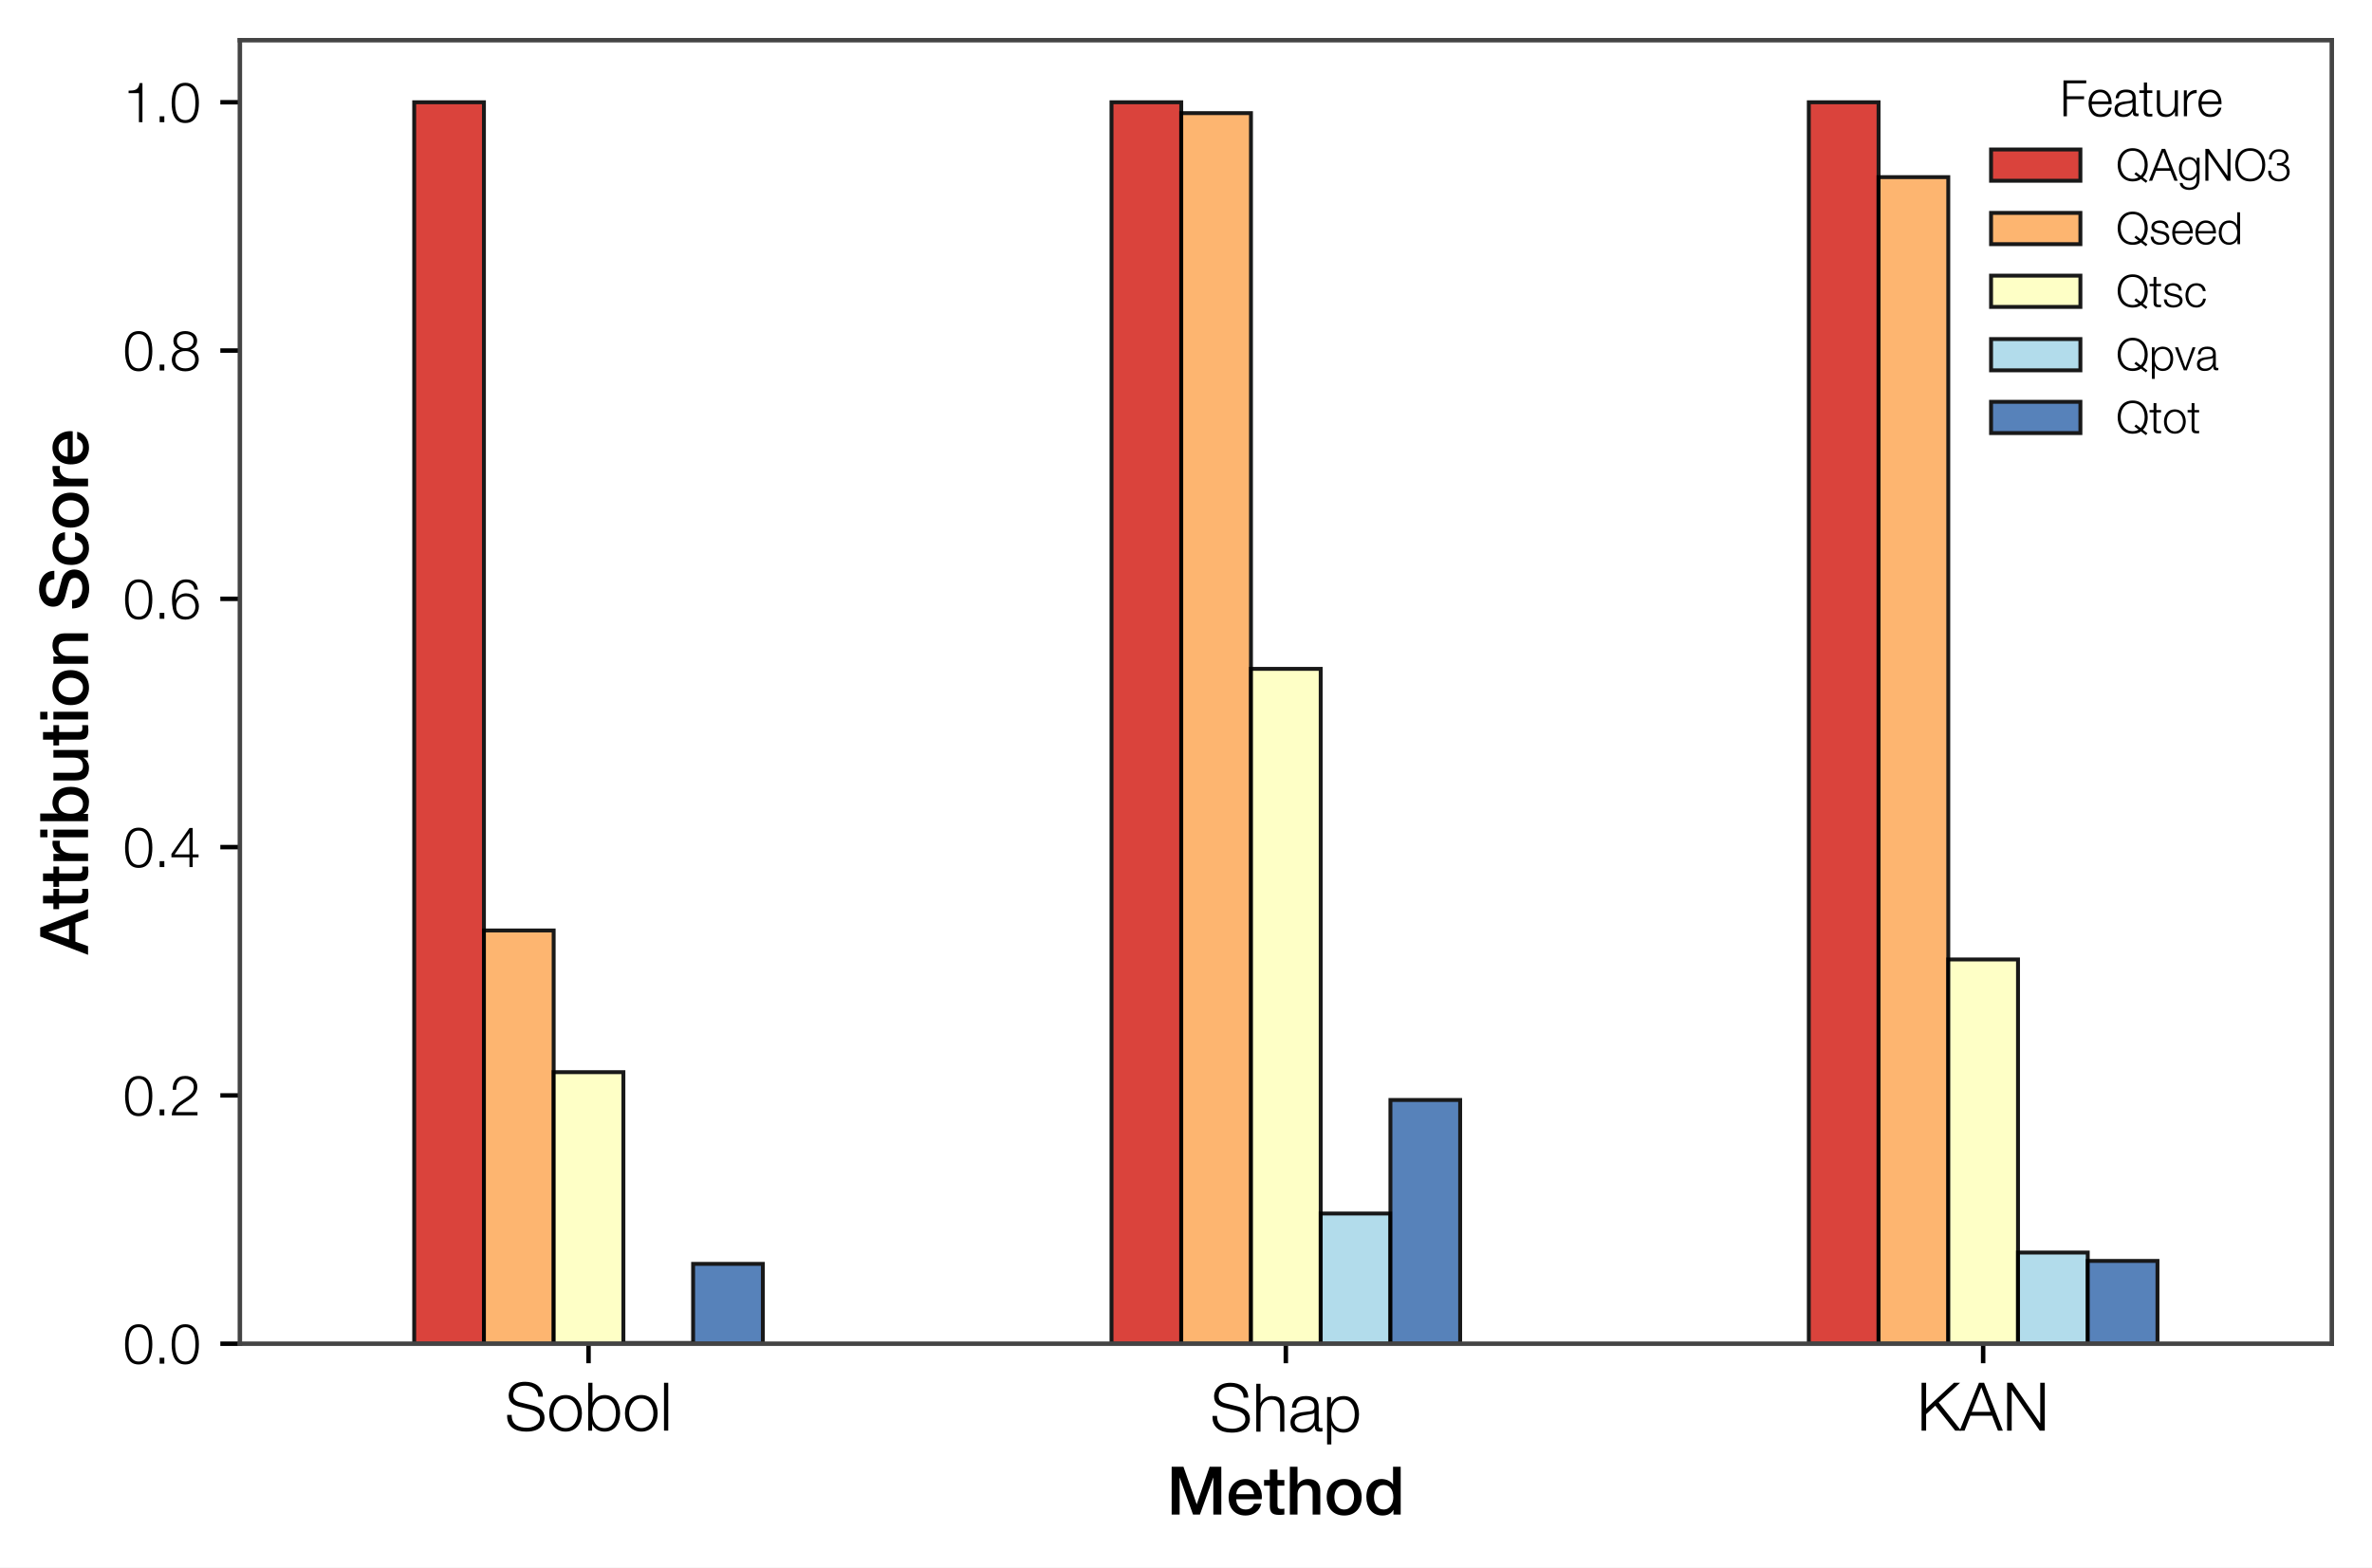
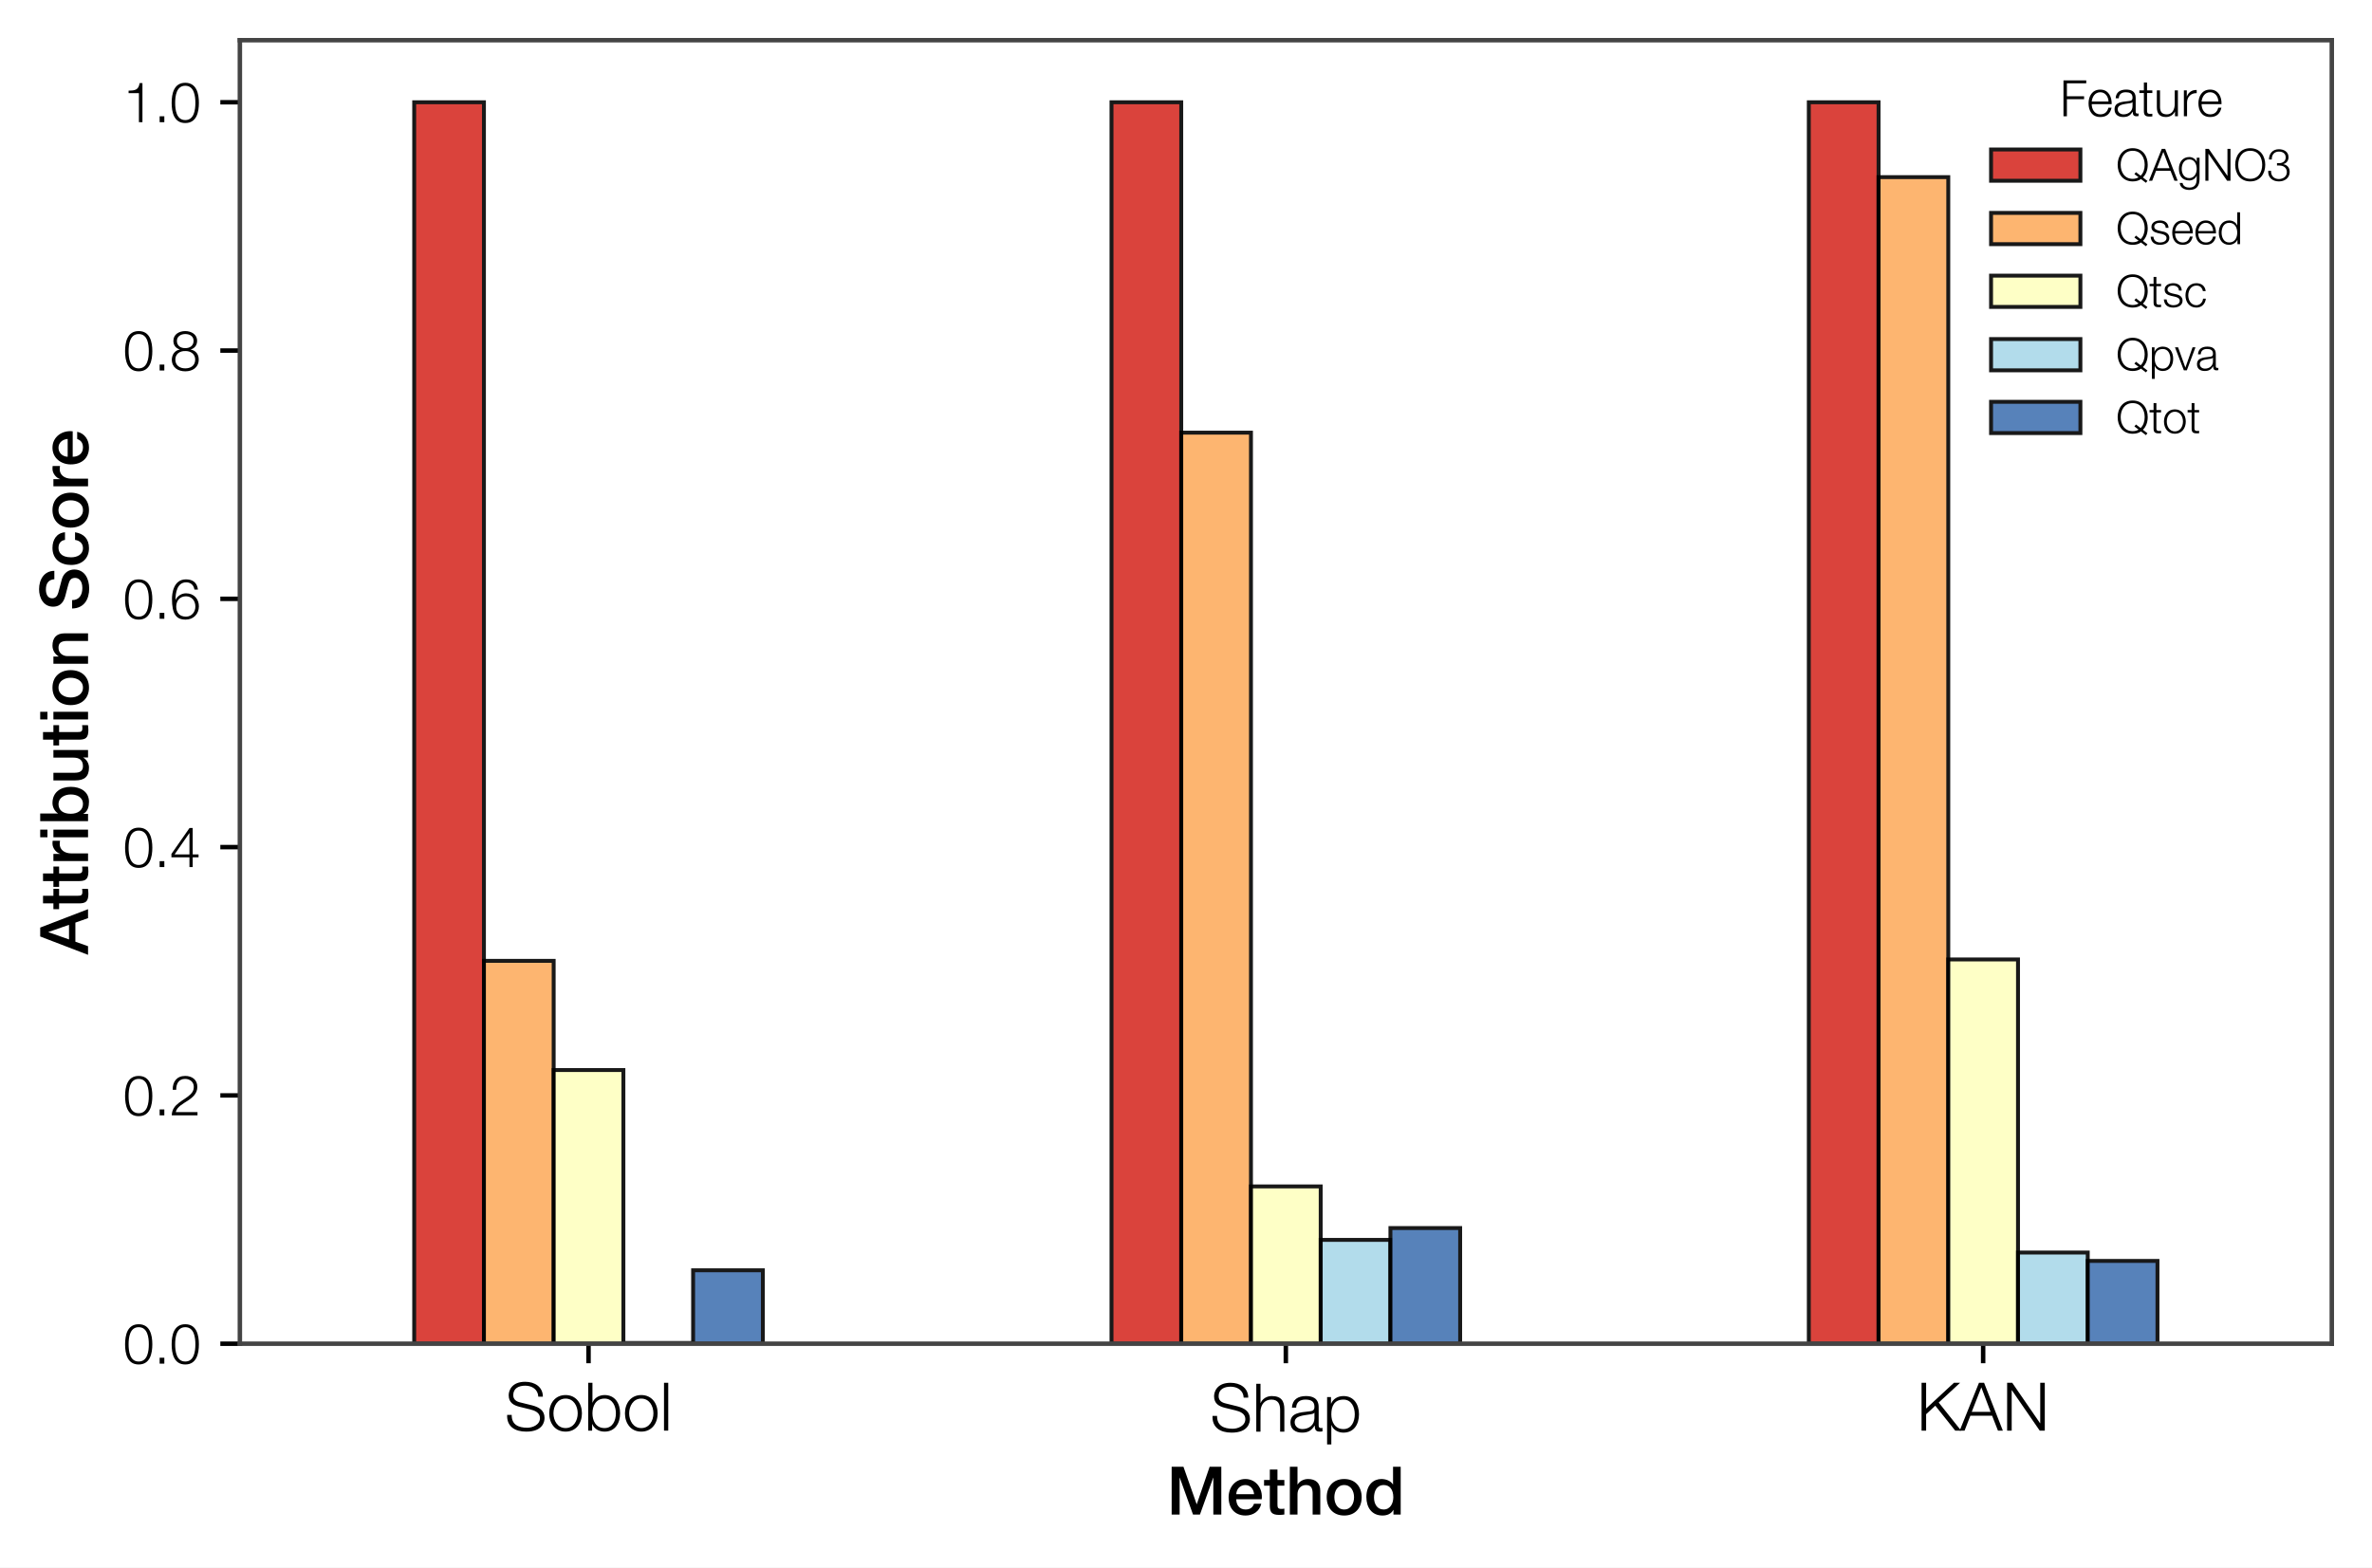
<svg xmlns="http://www.w3.org/2000/svg" xmlns:xlink="http://www.w3.org/1999/xlink" width="424.8pt" height="280.8pt" viewBox="0 0 424.8 280.8" version="1.1">
  <defs>
    <style type="text/css">*{stroke-linejoin: round; stroke-linecap: butt}</style>
  </defs>
  <g id="figure_1">
    <g id="patch_1">
      <path d="M 0 280.8  L 424.8 280.8  L 424.8 0  L 0 0  z " style="fill: #ffffff" />
    </g>
    <g id="axes_1">
      <g id="patch_2">
        <path d="M 42.958 240.7  L 417.6 240.7  L 417.6 7.2  L 42.958 7.2  z " style="fill: #ffffff" />
      </g>
      <g id="patch_3">
-         <path d="M 74.179 240.7  L 86.667 240.7  L 86.667 18.319  L 74.179 18.319  z " clip-path="url(#p5809cf4c9d)" style="fill: #d62f27; opacity: 0.9; stroke: #000000; stroke-width: 0.7; stroke-linejoin: miter" />
+         <path d="M 74.179 240.7  L 86.667 240.7  L 86.667 18.319  L 74.179 18.319  z " clip-path="url(#ped2f9255dd)" style="fill: #d62f27; opacity: 0.9; stroke: #000000; stroke-width: 0.7; stroke-linejoin: miter" />
      </g>
      <g id="patch_4">
-         <path d="M 199.059 240.7  L 211.547 240.7  L 211.547 18.319  L 199.059 18.319  z " clip-path="url(#p5809cf4c9d)" style="fill: #d62f27; opacity: 0.9; stroke: #000000; stroke-width: 0.7; stroke-linejoin: miter" />
+         <path d="M 199.059 240.7  L 211.547 240.7  L 211.547 18.319  L 199.059 18.319  z " clip-path="url(#ped2f9255dd)" style="fill: #d62f27; opacity: 0.9; stroke: #000000; stroke-width: 0.7; stroke-linejoin: miter" />
      </g>
      <g id="patch_5">
-         <path d="M 323.94 240.7  L 336.428 240.7  L 336.428 18.319  L 323.94 18.319  z " clip-path="url(#p5809cf4c9d)" style="fill: #d62f27; opacity: 0.9; stroke: #000000; stroke-width: 0.7; stroke-linejoin: miter" />
+         <path d="M 323.94 240.7  L 336.428 240.7  L 336.428 18.319  L 323.94 18.319  z " clip-path="url(#ped2f9255dd)" style="fill: #d62f27; opacity: 0.9; stroke: #000000; stroke-width: 0.7; stroke-linejoin: miter" />
      </g>
      <g id="patch_6">
-         <path d="M 86.667 240.7  L 99.155 240.7  L 99.155 166.675  L 86.667 166.675  z " clip-path="url(#p5809cf4c9d)" style="fill: #fdad60; opacity: 0.9; stroke: #000000; stroke-width: 0.7; stroke-linejoin: miter" />
+         <path d="M 86.667 240.7  L 99.155 240.7  L 99.155 172.118  L 86.667 172.118  z " clip-path="url(#ped2f9255dd)" style="fill: #fdad60; opacity: 0.9; stroke: #000000; stroke-width: 0.7; stroke-linejoin: miter" />
      </g>
      <g id="patch_7">
-         <path d="M 211.547 240.7  L 224.035 240.7  L 224.035 20.264  L 211.547 20.264  z " clip-path="url(#p5809cf4c9d)" style="fill: #fdad60; opacity: 0.9; stroke: #000000; stroke-width: 0.7; stroke-linejoin: miter" />
+         <path d="M 211.547 240.7  L 224.035 240.7  L 224.035 77.501  L 211.547 77.501  z " clip-path="url(#ped2f9255dd)" style="fill: #fdad60; opacity: 0.9; stroke: #000000; stroke-width: 0.7; stroke-linejoin: miter" />
      </g>
      <g id="patch_8">
-         <path d="M 336.428 240.7  L 348.916 240.7  L 348.916 31.73  L 336.428 31.73  z " clip-path="url(#p5809cf4c9d)" style="fill: #fdad60; opacity: 0.9; stroke: #000000; stroke-width: 0.7; stroke-linejoin: miter" />
+         <path d="M 336.428 240.7  L 348.916 240.7  L 348.916 31.73  L 336.428 31.73  z " clip-path="url(#ped2f9255dd)" style="fill: #fdad60; opacity: 0.9; stroke: #000000; stroke-width: 0.7; stroke-linejoin: miter" />
      </g>
      <g id="patch_9">
-         <path d="M 99.155 240.7  L 111.643 240.7  L 111.643 192.06  L 99.155 192.06  z " clip-path="url(#p5809cf4c9d)" style="fill: #feffc0; opacity: 0.9; stroke: #000000; stroke-width: 0.7; stroke-linejoin: miter" />
+         <path d="M 99.155 240.7  L 111.643 240.7  L 111.643 191.678  L 99.155 191.678  z " clip-path="url(#ped2f9255dd)" style="fill: #feffc0; opacity: 0.9; stroke: #000000; stroke-width: 0.7; stroke-linejoin: miter" />
      </g>
      <g id="patch_10">
-         <path d="M 224.035 240.7  L 236.523 240.7  L 236.523 119.813  L 224.035 119.813  z " clip-path="url(#p5809cf4c9d)" style="fill: #feffc0; opacity: 0.9; stroke: #000000; stroke-width: 0.7; stroke-linejoin: miter" />
+         <path d="M 224.035 240.7  L 236.523 240.7  L 236.523 212.524  L 224.035 212.524  z " clip-path="url(#ped2f9255dd)" style="fill: #feffc0; opacity: 0.9; stroke: #000000; stroke-width: 0.7; stroke-linejoin: miter" />
      </g>
      <g id="patch_11">
-         <path d="M 348.916 240.7  L 361.404 240.7  L 361.404 171.868  L 348.916 171.868  z " clip-path="url(#p5809cf4c9d)" style="fill: #feffc0; opacity: 0.9; stroke: #000000; stroke-width: 0.7; stroke-linejoin: miter" />
+         <path d="M 348.916 240.7  L 361.404 240.7  L 361.404 171.868  L 348.916 171.868  z " clip-path="url(#ped2f9255dd)" style="fill: #feffc0; opacity: 0.9; stroke: #000000; stroke-width: 0.7; stroke-linejoin: miter" />
      </g>
      <g id="patch_12">
-         <path d="M 111.643 240.7  L 124.131 240.7  L 124.131 240.573  L 111.643 240.573  z " clip-path="url(#p5809cf4c9d)" style="fill: #aad8e9; opacity: 0.9; stroke: #000000; stroke-width: 0.7; stroke-linejoin: miter" />
+         <path d="M 111.643 240.7  L 124.131 240.7  L 124.131 240.57  L 111.643 240.57  z " clip-path="url(#ped2f9255dd)" style="fill: #aad8e9; opacity: 0.9; stroke: #000000; stroke-width: 0.7; stroke-linejoin: miter" />
      </g>
      <g id="patch_13">
-         <path d="M 236.523 240.7  L 249.011 240.7  L 249.011 217.38  L 236.523 217.38  z " clip-path="url(#p5809cf4c9d)" style="fill: #aad8e9; opacity: 0.9; stroke: #000000; stroke-width: 0.7; stroke-linejoin: miter" />
+         <path d="M 236.523 240.7  L 249.011 240.7  L 249.011 222.103  L 236.523 222.103  z " clip-path="url(#ped2f9255dd)" style="fill: #aad8e9; opacity: 0.9; stroke: #000000; stroke-width: 0.7; stroke-linejoin: miter" />
      </g>
      <g id="patch_14">
-         <path d="M 361.404 240.7  L 373.892 240.7  L 373.892 224.368  L 361.404 224.368  z " clip-path="url(#p5809cf4c9d)" style="fill: #aad8e9; opacity: 0.9; stroke: #000000; stroke-width: 0.7; stroke-linejoin: miter" />
+         <path d="M 361.404 240.7  L 373.892 240.7  L 373.892 224.368  L 361.404 224.368  z " clip-path="url(#ped2f9255dd)" style="fill: #aad8e9; opacity: 0.9; stroke: #000000; stroke-width: 0.7; stroke-linejoin: miter" />
      </g>
      <g id="patch_15">
-         <path d="M 124.131 240.7  L 136.619 240.7  L 136.619 226.399  L 124.131 226.399  z " clip-path="url(#p5809cf4c9d)" style="fill: #4574b3; opacity: 0.9; stroke: #000000; stroke-width: 0.7; stroke-linejoin: miter" />
+         <path d="M 124.131 240.7  L 136.619 240.7  L 136.619 227.548  L 124.131 227.548  z " clip-path="url(#ped2f9255dd)" style="fill: #4574b3; opacity: 0.9; stroke: #000000; stroke-width: 0.7; stroke-linejoin: miter" />
      </g>
      <g id="patch_16">
-         <path d="M 249.011 240.7  L 261.499 240.7  L 261.499 197.041  L 249.011 197.041  z " clip-path="url(#p5809cf4c9d)" style="fill: #4574b3; opacity: 0.9; stroke: #000000; stroke-width: 0.7; stroke-linejoin: miter" />
+         <path d="M 249.011 240.7  L 261.499 240.7  L 261.499 219.982  L 249.011 219.982  z " clip-path="url(#ped2f9255dd)" style="fill: #4574b3; opacity: 0.9; stroke: #000000; stroke-width: 0.7; stroke-linejoin: miter" />
      </g>
      <g id="patch_17">
-         <path d="M 373.892 240.7  L 386.38 240.7  L 386.38 225.87  L 373.892 225.87  z " clip-path="url(#p5809cf4c9d)" style="fill: #4574b3; opacity: 0.9; stroke: #000000; stroke-width: 0.7; stroke-linejoin: miter" />
+         <path d="M 373.892 240.7  L 386.38 240.7  L 386.38 225.87  L 373.892 225.87  z " clip-path="url(#ped2f9255dd)" style="fill: #4574b3; opacity: 0.9; stroke: #000000; stroke-width: 0.7; stroke-linejoin: miter" />
      </g>
      <g id="matplotlib.axis_1">
        <g id="xtick_1">
          <g id="line2d_1">
            <defs>
-               <path id="m09ac434aa2" d="M 0 0  L 0 3.5  " style="stroke: #000000; stroke-width: 0.8" />
-             </defs>
-             <g>
-               <use xlink:href="#m09ac434aa2" x="105.399" y="240.7" style="stroke: #000000; stroke-width: 0.8" />
+               <path id="mf160577004" d="M 0 0  L 0 3.5  " style="stroke: #000000; stroke-width: 0.8" />
+             </defs>
+             <g>
+               <use xlink:href="#mf160577004" x="105.399" y="240.7" style="stroke: #000000; stroke-width: 0.8" />
            </g>
          </g>
          <g id="text_1">
            <g transform="translate(90.39307 256.2688) scale(0.12 -0.12)">
              <defs>
                <path id="HelveticaNeueLTPro-Lt-53" d="M 230 1504  C 179 390 973 -96 2054 -96  C 3674 -96 3802 896 3802 1210  C 3802 1952 3264 2240 2618 2413  L 1504 2688  C 1126 2771 813 2957 813 3386  C 813 4064 1363 4294 1958 4294  C 2611 4294 3174 3936 3206 3245  L 3642 3245  C 3642 4186 2861 4666 1952 4666  C 666 4666 378 3827 378 3379  C 378 2662 870 2413 1408 2278  L 2426 2029  C 2854 1926 3366 1722 3366 1203  C 3366 538 2637 275 2157 275  C 1318 275 646 563 666 1504  L 230 1504  z " transform="scale(0.015625)" />
                <path id="HelveticaNeueLTPro-Lt-6f" d="M 1779 3059  C 2547 3059 2938 2349 2938 1651  C 2938 954 2547 243 1779 243  C 1011 243 621 954 621 1651  C 621 2349 1011 3059 1779 3059  z M 1779 3398  C 774 3398 218 2598 218 1651  C 218 704 774 -96 1779 -96  C 2784 -96 3341 704 3341 1651  C 3341 2598 2784 3398 1779 3398  z " transform="scale(0.015625)" />
                <path id="HelveticaNeueLTPro-Lt-62" d="M 384 0  L 755 0  L 755 627  L 768 627  C 954 173 1408 -96 1946 -96  C 2950 -96 3430 710 3430 1651  C 3430 2592 2950 3398 1946 3398  C 1459 3398 966 3149 800 2675  L 787 2675  L 787 4570  L 384 4570  L 384 0  z M 3027 1651  C 3027 966 2714 243 1946 243  C 1094 243 787 966 787 1651  C 787 2336 1094 3059 1946 3059  C 2714 3059 3027 2336 3027 1651  z " transform="scale(0.015625)" />
                <path id="HelveticaNeueLTPro-Lt-6c" d="M 390 0  L 794 0  L 794 4570  L 390 4570  L 390 0  z " transform="scale(0.015625)" />
              </defs>
              <use xlink:href="#HelveticaNeueLTPro-Lt-53" />
              <use xlink:href="#HelveticaNeueLTPro-Lt-6f" x="63" />
              <use xlink:href="#HelveticaNeueLTPro-Lt-62" x="118.6" />
              <use xlink:href="#HelveticaNeueLTPro-Lt-6f" x="176" />
              <use xlink:href="#HelveticaNeueLTPro-Lt-6c" x="231.6" />
            </g>
          </g>
        </g>
        <g id="xtick_2">
          <g id="line2d_2">
            <g>
-               <use xlink:href="#m09ac434aa2" x="230.279" y="240.7" style="stroke: #000000; stroke-width: 0.8" />
+               <use xlink:href="#mf160577004" x="230.279" y="240.7" style="stroke: #000000; stroke-width: 0.8" />
            </g>
          </g>
          <g id="text_2">
            <g transform="translate(216.7183 256.4488) scale(0.12 -0.12)">
              <defs>
                <path id="HelveticaNeueLTPro-Lt-68" d="M 378 0  L 781 0  L 781 1926  C 800 2573 1171 3059 1818 3059  C 2470 3059 2656 2624 2656 2061  L 2656 0  L 3059 0  L 3059 2125  C 3059 2912 2778 3398 1850 3398  C 1382 3398 947 3130 794 2733  L 781 2733  L 781 4570  L 378 4570  L 378 0  z " transform="scale(0.015625)" />
                <path id="HelveticaNeueLTPro-Lt-61" d="M 749 2291  C 768 2829 1126 3059 1632 3059  C 2112 3059 2496 2925 2496 2381  C 2496 2022 2310 1965 1978 1933  C 1107 1830 205 1792 205 870  C 205 205 698 -96 1312 -96  C 1952 -96 2227 147 2515 576  L 2528 576  C 2528 237 2592 0 3002 0  C 3110 0 3168 6 3264 26  L 3264 365  C 3219 346 3181 339 3136 339  C 2976 339 2899 422 2899 582  L 2899 2336  C 2899 3226 2266 3398 1683 3398  C 922 3398 390 3066 346 2291  L 749 2291  z M 2496 1280  C 2496 634 1965 243 1344 243  C 960 243 608 493 608 896  C 608 1536 1459 1536 2144 1658  C 2253 1677 2432 1709 2483 1805  L 2496 1805  L 2496 1280  z " transform="scale(0.015625)" />
                <path id="HelveticaNeueLTPro-Lt-70" d="M 384 -1222  L 787 -1222  L 787 627  L 800 627  C 973 147 1459 -96 1946 -96  C 2950 -96 3430 710 3430 1651  C 3430 2592 2950 3398 1946 3398  C 1408 3398 954 3130 768 2675  L 755 2675  L 755 3302  L 384 3302  L 384 -1222  z M 3027 1651  C 3027 966 2714 243 1946 243  C 1094 243 787 966 787 1651  C 787 2400 1050 3059 1946 3059  C 2714 3059 3027 2336 3027 1651  z " transform="scale(0.015625)" />
              </defs>
              <use xlink:href="#HelveticaNeueLTPro-Lt-53" />
              <use xlink:href="#HelveticaNeueLTPro-Lt-68" x="63" />
              <use xlink:href="#HelveticaNeueLTPro-Lt-61" x="116.7" />
              <use xlink:href="#HelveticaNeueLTPro-Lt-70" x="168.6" />
            </g>
          </g>
        </g>
        <g id="xtick_3">
          <g id="line2d_3">
            <g>
-               <use xlink:href="#m09ac434aa2" x="355.16" y="240.7" style="stroke: #000000; stroke-width: 0.8" />
+               <use xlink:href="#mf160577004" x="355.16" y="240.7" style="stroke: #000000; stroke-width: 0.8" />
            </g>
          </g>
          <g id="text_3">
            <g transform="translate(343.2676 256.2688) scale(0.12 -0.12)">
              <defs>
                <path id="HelveticaNeueLTPro-Lt-4b" d="M 461 0  L 896 0  L 896 1568  L 1773 2381  L 3674 0  L 4237 0  L 2099 2682  L 4141 4570  L 3552 4570  L 896 2112  L 896 4570  L 461 4570  L 461 0  z " transform="scale(0.015625)" />
                <path id="HelveticaNeueLTPro-Lt-41" d="M 2022 4134  L 2906 1792  L 1107 1792  L 2022 4134  z M -45 0  L 422 0  L 973 1421  L 3053 1421  L 3610 0  L 4077 0  L 2285 4570  L 1798 4570  L -45 0  z " transform="scale(0.015625)" />
                <path id="HelveticaNeueLTPro-Lt-4e" d="M 454 0  L 890 0  L 890 3866  L 902 3866  L 3565 0  L 4051 0  L 4051 4570  L 3616 4570  L 3616 704  L 3603 704  L 941 4570  L 454 4570  L 454 0  z " transform="scale(0.015625)" />
              </defs>
              <use xlink:href="#HelveticaNeueLTPro-Lt-4b" />
              <use xlink:href="#HelveticaNeueLTPro-Lt-41" x="64.8" />
              <use xlink:href="#HelveticaNeueLTPro-Lt-4e" x="127.8" />
            </g>
          </g>
        </g>
        <g id="text_4">
          <g transform="translate(208.9436 271.3087) scale(0.12 -0.12)">
            <defs>
              <path id="HelveticaNeueLTPro-Md-4d" d="M 474 0  L 1235 0  L 1235 3526  L 1248 3526  L 2515 0  L 3174 0  L 4442 3526  L 4454 3526  L 4454 0  L 5216 0  L 5216 4570  L 4102 4570  L 2874 992  L 2861 992  L 1600 4570  L 474 4570  L 474 0  z " transform="scale(0.015625)" />
              <path id="HelveticaNeueLTPro-Md-65" d="M 954 1946  C 973 2438 1318 2822 1824 2822  C 2323 2822 2624 2406 2656 1946  L 954 1946  z M 3386 1466  C 3507 2458 2867 3398 1824 3398  C 838 3398 224 2592 224 1651  C 224 627 800 -90 1843 -90  C 2560 -90 3187 314 3341 1037  L 2650 1037  C 2522 672 2272 486 1843 486  C 1235 486 954 947 954 1466  L 3386 1466  z " transform="scale(0.015625)" />
              <path id="HelveticaNeueLTPro-Md-74" d="M 51 2765  L 602 2765  L 602 813  C 621 262 749 -32 1517 -32  C 1677 -32 1830 -13 1990 6  L 1990 570  C 1888 544 1786 544 1683 544  C 1357 544 1331 698 1331 998  L 1331 2765  L 1990 2765  L 1990 3309  L 1331 3309  L 1331 4301  L 602 4301  L 602 3309  L 51 3309  L 51 2765  z " transform="scale(0.015625)" />
              <path id="HelveticaNeueLTPro-Md-68" d="M 384 0  L 1114 0  L 1114 1952  C 1114 2438 1427 2822 1914 2822  C 2349 2822 2541 2598 2560 2080  L 2560 0  L 3290 0  L 3290 2272  C 3290 3021 2842 3398 2118 3398  C 1683 3398 1306 3174 1126 2874  L 1114 2874  L 1114 4570  L 384 4570  L 384 0  z " transform="scale(0.015625)" />
              <path id="HelveticaNeueLTPro-Md-6f" d="M 1901 -90  C 2957 -90 3571 640 3571 1658  C 3571 2662 2957 3398 1901 3398  C 845 3398 230 2662 230 1658  C 230 640 845 -90 1901 -90  z M 1901 486  C 1248 486 960 1082 960 1658  C 960 2227 1248 2822 1901 2822  C 2554 2822 2842 2227 2842 1658  C 2842 1082 2554 486 1901 486  z " transform="scale(0.015625)" />
              <path id="HelveticaNeueLTPro-Md-64" d="M 3501 4570  L 2771 4570  L 2771 2880  L 2758 2880  C 2534 3245 2067 3398 1658 3398  C 934 3398 224 2880 224 1677  C 224 685 730 -90 1773 -90  C 2189 -90 2598 64 2797 448  L 2810 448  L 2810 0  L 3501 0  L 3501 4570  z M 954 1619  C 954 2208 1197 2822 1882 2822  C 2445 2822 2797 2394 2797 1658  C 2797 1082 2515 486 1869 486  C 1235 486 954 1050 954 1619  z " transform="scale(0.015625)" />
            </defs>
            <use xlink:href="#HelveticaNeueLTPro-Md-4d" />
            <use xlink:href="#HelveticaNeueLTPro-Md-65" x="88.9" />
            <use xlink:href="#HelveticaNeueLTPro-Md-74" x="144.5" />
            <use xlink:href="#HelveticaNeueLTPro-Md-68" x="177.8" />
            <use xlink:href="#HelveticaNeueLTPro-Md-6f" x="235.2" />
            <use xlink:href="#HelveticaNeueLTPro-Md-64" x="294.5" />
          </g>
        </g>
      </g>
      <g id="matplotlib.axis_2">
        <g id="ytick_1">
          <g id="line2d_4">
            <defs>
-               <path id="mc6b4f1470a" d="M 0 0  L -3.5 0  " style="stroke: #000000; stroke-width: 0.8" />
-             </defs>
-             <g>
-               <use xlink:href="#mc6b4f1470a" x="42.958" y="240.7" style="stroke: #000000; stroke-width: 0.8" />
+               <path id="m4d8a646fda" d="M 0 0  L -3.5 0  " style="stroke: #000000; stroke-width: 0.8" />
+             </defs>
+             <g>
+               <use xlink:href="#m4d8a646fda" x="42.958" y="240.7" style="stroke: #000000; stroke-width: 0.8" />
            </g>
          </g>
          <g id="text_5">
            <g transform="translate(22.06 244.2703) scale(0.1 -0.1)">
              <defs>
                <path id="HelveticaNeueLTPro-Lt-30" d="M 1779 4518  C 474 4518 218 3258 218 2208  C 218 1165 474 -96 1779 -96  C 3085 -96 3341 1165 3341 2214  C 3341 3258 3085 4518 1779 4518  z M 1779 4179  C 2803 4179 2938 2989 2938 2214  C 2938 1434 2803 243 1779 243  C 755 243 621 1434 621 2214  C 621 2989 755 4179 1779 4179  z " transform="scale(0.015625)" />
                <path id="HelveticaNeueLTPro-Lt-2e" d="M 1158 0  L 1158 678  L 621 678  L 621 0  L 1158 0  z " transform="scale(0.015625)" />
              </defs>
              <use xlink:href="#HelveticaNeueLTPro-Lt-30" />
              <use xlink:href="#HelveticaNeueLTPro-Lt-2e" x="55.6" />
              <use xlink:href="#HelveticaNeueLTPro-Lt-30" x="83.4" />
            </g>
          </g>
        </g>
        <g id="ytick_2">
          <g id="line2d_5">
            <g>
-               <use xlink:href="#mc6b4f1470a" x="42.958" y="196.224" style="stroke: #000000; stroke-width: 0.8" />
+               <use xlink:href="#m4d8a646fda" x="42.958" y="196.224" style="stroke: #000000; stroke-width: 0.8" />
            </g>
          </g>
          <g id="text_6">
            <g transform="translate(22.06 199.7941) scale(0.1 -0.1)">
              <defs>
                <path id="HelveticaNeueLTPro-Lt-32" d="M 3181 371  L 691 371  C 794 966 1600 1376 2035 1664  C 2624 2042 3162 2509 3162 3258  C 3162 4090 2554 4518 1773 4518  C 800 4518 320 3853 339 2931  L 742 2931  C 723 3590 1018 4179 1754 4179  C 2298 4179 2758 3846 2758 3264  C 2758 2906 2637 2669 2387 2419  C 1632 1664 256 1331 230 0  L 3181 0  L 3181 371  z " transform="scale(0.015625)" />
              </defs>
              <use xlink:href="#HelveticaNeueLTPro-Lt-30" />
              <use xlink:href="#HelveticaNeueLTPro-Lt-2e" x="55.6" />
              <use xlink:href="#HelveticaNeueLTPro-Lt-32" x="83.4" />
            </g>
          </g>
        </g>
        <g id="ytick_3">
          <g id="line2d_6">
            <g>
-               <use xlink:href="#mc6b4f1470a" x="42.958" y="151.748" style="stroke: #000000; stroke-width: 0.8" />
+               <use xlink:href="#m4d8a646fda" x="42.958" y="151.748" style="stroke: #000000; stroke-width: 0.8" />
            </g>
          </g>
          <g id="text_7">
            <g transform="translate(22.06 155.3179) scale(0.1 -0.1)">
              <defs>
                <path id="HelveticaNeueLTPro-Lt-34" d="M 557 1453  L 2246 3891  L 2259 3891  L 2259 1453  L 557 1453  z M 192 1114  L 2259 1114  L 2259 0  L 2630 0  L 2630 1114  L 3302 1114  L 3302 1453  L 2630 1453  L 2630 4480  L 2266 4480  L 192 1504  L 192 1114  z " transform="scale(0.015625)" />
              </defs>
              <use xlink:href="#HelveticaNeueLTPro-Lt-30" />
              <use xlink:href="#HelveticaNeueLTPro-Lt-2e" x="55.6" />
              <use xlink:href="#HelveticaNeueLTPro-Lt-34" x="83.4" />
            </g>
          </g>
        </g>
        <g id="ytick_4">
          <g id="line2d_7">
            <g>
-               <use xlink:href="#mc6b4f1470a" x="42.958" y="107.271" style="stroke: #000000; stroke-width: 0.8" />
+               <use xlink:href="#m4d8a646fda" x="42.958" y="107.271" style="stroke: #000000; stroke-width: 0.8" />
            </g>
          </g>
          <g id="text_8">
            <g transform="translate(22.06 110.8417) scale(0.1 -0.1)">
              <defs>
                <path id="HelveticaNeueLTPro-Lt-36" d="M 3232 3347  C 3136 4134 2650 4518 1856 4518  C 390 4518 256 2816 256 2285  C 256 538 736 -96 1824 -96  C 2714 -96 3341 550 3341 1421  C 3341 2291 2758 2918 1862 2918  C 1350 2918 883 2618 672 2176  L 659 2176  C 659 2989 845 4179 1894 4179  C 2413 4179 2758 3840 2829 3347  L 3232 3347  z M 1856 2579  C 2541 2579 2938 2048 2938 1395  C 2938 774 2502 243 1862 243  C 1075 243 742 755 742 1395  C 742 2054 1152 2579 1856 2579  z " transform="scale(0.015625)" />
              </defs>
              <use xlink:href="#HelveticaNeueLTPro-Lt-30" />
              <use xlink:href="#HelveticaNeueLTPro-Lt-2e" x="55.6" />
              <use xlink:href="#HelveticaNeueLTPro-Lt-36" x="83.4" />
            </g>
          </g>
        </g>
        <g id="ytick_5">
          <g id="line2d_8">
            <g>
-               <use xlink:href="#mc6b4f1470a" x="42.958" y="62.795" style="stroke: #000000; stroke-width: 0.8" />
+               <use xlink:href="#m4d8a646fda" x="42.958" y="62.795" style="stroke: #000000; stroke-width: 0.8" />
            </g>
          </g>
          <g id="text_9">
            <g transform="translate(22.06 66.36555) scale(0.1 -0.1)">
              <defs>
                <path id="HelveticaNeueLTPro-Lt-38" d="M 1779 2566  C 1299 2547 819 2803 819 3398  C 819 3910 1286 4179 1779 4179  C 2317 4179 2733 3910 2733 3398  C 2733 2822 2272 2547 1779 2566  z M 3136 3398  C 3136 4166 2438 4518 1773 4518  C 1107 4518 416 4166 416 3398  C 416 2906 678 2560 1146 2413  L 1146 2400  C 589 2298 256 1843 237 1254  C 237 352 934 -96 1779 -96  C 2624 -96 3322 352 3322 1254  C 3322 1862 2989 2278 2406 2400  L 2406 2413  C 2867 2547 3136 2912 3136 3398  z M 1779 243  C 1146 243 640 582 640 1254  C 640 1907 1165 2246 1779 2227  C 2381 2246 2918 1894 2918 1254  C 2918 563 2413 243 1779 243  z " transform="scale(0.015625)" />
              </defs>
              <use xlink:href="#HelveticaNeueLTPro-Lt-30" />
              <use xlink:href="#HelveticaNeueLTPro-Lt-2e" x="55.6" />
              <use xlink:href="#HelveticaNeueLTPro-Lt-38" x="83.4" />
            </g>
          </g>
        </g>
        <g id="ytick_6">
          <g id="line2d_9">
            <g>
-               <use xlink:href="#mc6b4f1470a" x="42.958" y="18.319" style="stroke: #000000; stroke-width: 0.8" />
+               <use xlink:href="#m4d8a646fda" x="42.958" y="18.319" style="stroke: #000000; stroke-width: 0.8" />
            </g>
          </g>
          <g id="text_10">
            <g transform="translate(22.06 21.88936) scale(0.1 -0.1)">
              <defs>
                <path id="HelveticaNeueLTPro-Lt-31" d="M 621 3328  L 1805 3328  L 1805 0  L 2208 0  L 2208 4480  L 1882 4480  C 1760 3661 1325 3635 621 3616  L 621 3328  z " transform="scale(0.015625)" />
              </defs>
              <use xlink:href="#HelveticaNeueLTPro-Lt-31" />
              <use xlink:href="#HelveticaNeueLTPro-Lt-2e" x="55.6" />
              <use xlink:href="#HelveticaNeueLTPro-Lt-30" x="83.4" />
            </g>
          </g>
        </g>
        <g id="text_11">
          <g transform="translate(15.76875 170.9581) rotate(-90) scale(0.12 -0.12)">
            <defs>
              <path id="HelveticaNeueLTPro-Md-41" d="M -45 0  L 781 0  L 1210 1210  L 3034 1210  L 3462 0  L 4320 0  L 2560 4570  L 1709 4570  L -45 0  z M 2118 3782  L 2138 3782  L 2822 1818  L 1427 1818  L 2118 3782  z " transform="scale(0.015625)" />
              <path id="HelveticaNeueLTPro-Md-72" d="M 384 0  L 1114 0  L 1114 1574  C 1114 2310 1517 2707 2010 2707  C 2112 2707 2221 2694 2323 2675  L 2323 3379  C 2253 3386 2221 3398 2048 3398  C 1606 3398 1165 3021 1082 2669  L 1069 2669  L 1069 3309  L 384 3309  L 384 0  z " transform="scale(0.015625)" />
              <path id="HelveticaNeueLTPro-Md-69" d="M 403 3878  L 1133 3878  L 1133 4570  L 403 4570  L 403 3878  z M 403 0  L 1133 0  L 1133 3309  L 403 3309  L 403 0  z " transform="scale(0.015625)" />
              <path id="HelveticaNeueLTPro-Md-62" d="M 403 0  L 1094 0  L 1094 454  L 1107 454  C 1325 19 1805 -90 2253 -90  C 3226 -90 3680 742 3680 1638  C 3680 2611 3174 3398 2131 3398  C 1754 3398 1350 3200 1146 2880  L 1133 2880  L 1133 4570  L 403 4570  L 403 0  z M 2950 1651  C 2950 1075 2701 486 2035 486  C 1446 486 1107 986 1107 1651  C 1107 2362 1421 2822 2035 2822  C 2637 2822 2950 2246 2950 1651  z " transform="scale(0.015625)" />
              <path id="HelveticaNeueLTPro-Md-75" d="M 3290 3309  L 2560 3309  L 2560 1389  C 2560 877 2355 486 1747 486  C 1344 486 1114 698 1114 1280  L 1114 3309  L 384 3309  L 384 1210  C 384 339 749 -90 1619 -90  C 1984 -90 2381 128 2560 461  L 2573 461  L 2573 0  L 3290 0  L 3290 3309  z " transform="scale(0.015625)" />
              <path id="HelveticaNeueLTPro-Md-6e" d="M 384 0  L 1114 0  L 1114 1952  C 1114 2438 1427 2822 1914 2822  C 2349 2822 2541 2598 2560 2080  L 2560 0  L 3290 0  L 3290 2272  C 3290 3021 2842 3398 2118 3398  C 1683 3398 1312 3174 1088 2810  L 1075 2822  L 1075 3309  L 384 3309  L 384 0  z " transform="scale(0.015625)" />
              <path id="HelveticaNeueLTPro-Md-20" transform="scale(0.015625)" />
              <path id="HelveticaNeueLTPro-Md-53" d="M 211 1523  C 230 390 1075 -109 2118 -109  C 3021 -109 3936 301 3936 1325  C 3936 1811 3642 2304 3046 2490  C 2810 2560 1798 2822 1728 2842  C 1402 2938 1184 3104 1184 3430  C 1184 3891 1651 4026 2022 4026  C 2579 4026 2963 3808 3008 3219  L 3808 3219  C 3808 4173 3002 4678 2054 4678  C 1229 4678 384 4256 384 3334  C 384 2861 608 2381 1395 2176  C 2029 2003 2432 1920 2758 1798  C 2944 1728 3136 1587 3136 1235  C 3136 896 2874 544 2170 544  C 1530 544 1011 826 1011 1523  L 211 1523  z " transform="scale(0.015625)" />
              <path id="HelveticaNeueLTPro-Md-63" d="M 3347 2202  C 3277 3014 2624 3398 1856 3398  C 768 3398 224 2618 224 1619  C 224 646 794 -90 1830 -90  C 2682 -90 3213 378 3347 1242  L 2618 1242  C 2547 762 2259 486 1830 486  C 1197 486 954 1069 954 1619  C 954 2618 1485 2822 1862 2822  C 2272 2822 2560 2611 2618 2202  L 3347 2202  z " transform="scale(0.015625)" />
            </defs>
            <use xlink:href="#HelveticaNeueLTPro-Md-41" />
            <use xlink:href="#HelveticaNeueLTPro-Md-74" x="66.7" />
            <use xlink:href="#HelveticaNeueLTPro-Md-74" x="100" />
            <use xlink:href="#HelveticaNeueLTPro-Md-72" x="133.3" />
            <use xlink:href="#HelveticaNeueLTPro-Md-69" x="168.5" />
            <use xlink:href="#HelveticaNeueLTPro-Md-62" x="192.6" />
            <use xlink:href="#HelveticaNeueLTPro-Md-75" x="253.7" />
            <use xlink:href="#HelveticaNeueLTPro-Md-74" x="311.1" />
            <use xlink:href="#HelveticaNeueLTPro-Md-69" x="344.4" />
            <use xlink:href="#HelveticaNeueLTPro-Md-6f" x="368.5" />
            <use xlink:href="#HelveticaNeueLTPro-Md-6e" x="427.8" />
            <use xlink:href="#HelveticaNeueLTPro-Md-20" x="485.2" />
            <use xlink:href="#HelveticaNeueLTPro-Md-53" x="513" />
            <use xlink:href="#HelveticaNeueLTPro-Md-63" x="577.8" />
            <use xlink:href="#HelveticaNeueLTPro-Md-6f" x="633.4" />
            <use xlink:href="#HelveticaNeueLTPro-Md-72" x="692.7" />
            <use xlink:href="#HelveticaNeueLTPro-Md-65" x="727.9" />
          </g>
        </g>
      </g>
      <g id="patch_18">
        <path d="M 42.958 240.7  L 42.958 7.2  " style="fill: none; stroke: #444444; stroke-width: 0.8; stroke-linejoin: miter; stroke-linecap: square" />
      </g>
      <g id="patch_19">
        <path d="M 417.6 240.7  L 417.6 7.2  " style="fill: none; stroke: #444444; stroke-width: 0.8; stroke-linejoin: miter; stroke-linecap: square" />
      </g>
      <g id="patch_20">
        <path d="M 42.958 240.7  L 417.6 240.7  " style="fill: none; stroke: #444444; stroke-width: 0.8; stroke-linejoin: miter; stroke-linecap: square" />
      </g>
      <g id="patch_21">
        <path d="M 42.958 7.2  L 417.6 7.2  " style="fill: none; stroke: #444444; stroke-width: 0.8; stroke-linejoin: miter; stroke-linecap: square" />
      </g>
      <g id="legend_1">
        <g id="patch_22">
          <path d="M 354.978 82.305  L 412 82.305  Q 413.6 82.305 413.6 80.705  L 413.6 12.8  Q 413.6 11.2 412 11.2  L 354.978 11.2  Q 353.377 11.2 353.377 12.8  L 353.377 80.705  Q 353.377 82.305 354.978 82.305  L 354.978 82.305  z " style="fill: none; opacity: 0" />
        </g>
        <g id="text_12">
          <g transform="translate(368.8989 20.82656) scale(0.09 -0.09)">
            <defs>
              <path id="HelveticaNeueLTPro-Lt-46" d="M 461 0  L 896 0  L 896 2176  L 3085 2176  L 3085 2547  L 896 2547  L 896 4198  L 3360 4198  L 3360 4570  L 461 4570  L 461 0  z " transform="scale(0.015625)" />
              <path id="HelveticaNeueLTPro-Lt-65" d="M 621 1882  C 691 2483 1043 3059 1709 3059  C 2355 3059 2739 2490 2758 1882  L 621 1882  z M 3162 1542  C 3194 2470 2765 3398 1709 3398  C 659 3398 218 2522 218 1651  C 218 710 659 -96 1709 -96  C 2547 -96 2976 339 3149 1088  L 2746 1088  C 2618 582 2298 243 1709 243  C 941 243 621 954 621 1542  L 3162 1542  z " transform="scale(0.015625)" />
              <path id="HelveticaNeueLTPro-Lt-74" d="M 1024 4294  L 621 4294  L 621 3302  L 45 3302  L 45 2963  L 621 2963  L 621 704  C 614 141 800 -38 1338 -38  C 1459 -38 1574 -26 1696 -26  L 1696 320  C 1581 307 1466 301 1350 301  C 1062 320 1024 474 1024 736  L 1024 2963  L 1696 2963  L 1696 3302  L 1024 3302  L 1024 4294  z " transform="scale(0.015625)" />
              <path id="HelveticaNeueLTPro-Lt-75" d="M 3059 3302  L 2656 3302  L 2656 1568  C 2656 896 2355 243 1664 243  C 1024 243 800 557 781 1152  L 781 3302  L 378 3302  L 378 1158  C 378 384 698 -96 1536 -96  C 2029 -96 2464 154 2675 595  L 2688 595  L 2688 0  L 3059 0  L 3059 3302  z " transform="scale(0.015625)" />
              <path id="HelveticaNeueLTPro-Lt-72" d="M 384 0  L 787 0  L 787 1760  C 787 2451 1286 2976 2016 2944  L 2016 3347  C 1421 3373 973 3066 768 2528  L 755 2528  L 755 3302  L 384 3302  L 384 0  z " transform="scale(0.015625)" />
            </defs>
            <use xlink:href="#HelveticaNeueLTPro-Lt-46" />
            <use xlink:href="#HelveticaNeueLTPro-Lt-65" x="53.7" />
            <use xlink:href="#HelveticaNeueLTPro-Lt-61" x="105.6" />
            <use xlink:href="#HelveticaNeueLTPro-Lt-74" x="157.5" />
            <use xlink:href="#HelveticaNeueLTPro-Lt-75" x="187.1" />
            <use xlink:href="#HelveticaNeueLTPro-Lt-72" x="240.8" />
            <use xlink:href="#HelveticaNeueLTPro-Lt-65" x="272.3" />
          </g>
        </g>
        <g id="patch_23">
          <path d="M 356.577 32.377  L 372.577 32.377  L 372.577 26.777  L 356.577 26.777  z " style="fill: #d62f27; opacity: 0.9; stroke: #000000; stroke-width: 0.7; stroke-linejoin: miter" />
        </g>
        <g id="text_13">
          <g transform="translate(378.9775 32.3775) scale(0.08 -0.08)">
            <defs>
              <path id="HelveticaNeueLTPro-Lt-51" d="M 4486 -26  L 3834 474  C 4294 915 4525 1574 4525 2285  C 4525 3539 3808 4666 2374 4666  C 934 4666 218 3539 218 2285  C 218 1030 934 -96 2374 -96  C 2854 -96 3245 19 3558 243  L 4269 -294  L 4486 -26  z M 2842 1229  L 2618 954  L 3219 499  C 2982 352 2701 275 2374 275  C 1165 275 653 1286 653 2285  C 653 3283 1165 4294 2374 4294  C 3578 4294 4090 3283 4090 2285  C 4090 1696 3917 1107 3507 723  L 2842 1229  z " transform="scale(0.015625)" />
              <path id="HelveticaNeueLTPro-Lt-67" d="M 3174 3302  L 2771 3302  L 2771 2733  L 2758 2733  C 2598 3098 2195 3398 1709 3398  C 755 3398 218 2643 218 1734  C 218 787 653 38 1709 38  C 2189 38 2573 307 2758 717  L 2771 717  L 2771 269  C 2771 -544 2458 -979 1709 -979  C 1267 -979 826 -806 742 -320  L 339 -320  C 390 -1018 1050 -1318 1709 -1318  C 2778 -1318 3174 -723 3174 269  L 3174 3302  z M 1709 378  C 960 378 621 1024 621 1690  C 621 2374 941 3059 1709 3059  C 2477 3059 2771 2336 2771 1690  C 2771 1024 2406 378 1709 378  z " transform="scale(0.015625)" />
              <path id="HelveticaNeueLTPro-Lt-4f" d="M 653 2285  C 653 3283 1165 4294 2374 4294  C 3578 4294 4090 3283 4090 2285  C 4090 1286 3578 275 2374 275  C 1165 275 653 1286 653 2285  z M 218 2285  C 218 1030 934 -96 2374 -96  C 3808 -96 4525 1030 4525 2285  C 4525 3539 3808 4666 2374 4666  C 934 4666 218 3539 218 2285  z " transform="scale(0.015625)" />
              <path id="HelveticaNeueLTPro-Lt-33" d="M 211 1427  C 141 467 819 -96 1741 -96  C 2566 -96 3283 390 3283 1267  C 3283 1856 2950 2278 2362 2374  L 2362 2387  C 2848 2509 3117 2893 3117 3379  C 3117 4173 2426 4518 1728 4518  C 858 4518 314 3891 314 3046  L 717 3046  C 698 3712 1069 4179 1734 4179  C 2272 4179 2714 3923 2714 3334  C 2714 2765 2221 2522 1805 2522  L 1466 2522  L 1466 2182  L 1805 2182  C 2400 2182 2880 1875 2880 1235  C 2880 595 2323 243 1734 243  C 1018 243 582 717 614 1427  L 211 1427  z " transform="scale(0.015625)" />
            </defs>
            <use xlink:href="#HelveticaNeueLTPro-Lt-51" />
            <use xlink:href="#HelveticaNeueLTPro-Lt-41" x="74.1" />
            <use xlink:href="#HelveticaNeueLTPro-Lt-67" x="137.1" />
            <use xlink:href="#HelveticaNeueLTPro-Lt-4e" x="192.7" />
            <use xlink:href="#HelveticaNeueLTPro-Lt-4f" x="263.1" />
            <use xlink:href="#HelveticaNeueLTPro-Lt-33" x="337.2" />
          </g>
        </g>
        <g id="patch_24">
          <path d="M 356.577 43.737  L 372.577 43.737  L 372.577 38.138  L 356.577 38.138  z " style="fill: #fdad60; opacity: 0.9; stroke: #000000; stroke-width: 0.7; stroke-linejoin: miter" />
        </g>
        <g id="text_14">
          <g transform="translate(378.9775 43.7375) scale(0.08 -0.08)">
            <defs>
              <path id="HelveticaNeueLTPro-Lt-73" d="M 2765 2336  C 2733 3053 2221 3398 1555 3398  C 973 3398 314 3142 314 2470  C 314 1914 710 1722 1235 1587  L 1754 1472  C 2118 1382 2477 1254 2477 870  C 2477 410 1958 243 1574 243  C 1037 243 634 525 602 1069  L 198 1069  C 269 256 781 -96 1555 -96  C 2170 -96 2880 179 2880 896  C 2880 1472 2400 1741 1939 1811  L 1402 1933  C 1120 2003 717 2138 717 2490  C 717 2918 1139 3059 1498 3059  C 1958 3059 2342 2835 2362 2336  L 2765 2336  z " transform="scale(0.015625)" />
              <path id="HelveticaNeueLTPro-Lt-64" d="M 3290 4570  L 2886 4570  L 2886 2675  L 2874 2675  C 2707 3149 2214 3398 1728 3398  C 723 3398 243 2592 243 1651  C 243 710 723 -96 1728 -96  C 2208 -96 2733 192 2906 627  L 2918 627  L 2918 0  L 3290 0  L 3290 4570  z M 646 1651  C 646 2336 960 3059 1728 3059  C 2579 3059 2886 2336 2886 1651  C 2886 966 2579 243 1728 243  C 960 243 646 966 646 1651  z " transform="scale(0.015625)" />
            </defs>
            <use xlink:href="#HelveticaNeueLTPro-Lt-51" />
            <use xlink:href="#HelveticaNeueLTPro-Lt-73" x="74.1" />
            <use xlink:href="#HelveticaNeueLTPro-Lt-65" x="122.2" />
            <use xlink:href="#HelveticaNeueLTPro-Lt-65" x="174.1" />
            <use xlink:href="#HelveticaNeueLTPro-Lt-64" x="226" />
          </g>
        </g>
        <g id="patch_25">
          <path d="M 356.577 54.977  L 372.577 54.977  L 372.577 49.377  L 356.577 49.377  z " style="fill: #feffc0; opacity: 0.9; stroke: #000000; stroke-width: 0.7; stroke-linejoin: miter" />
        </g>
        <g id="text_15">
          <g transform="translate(378.9775 54.9775) scale(0.08 -0.08)">
            <defs>
              <path id="HelveticaNeueLTPro-Lt-63" d="M 3117 2266  C 3021 3027 2490 3398 1779 3398  C 774 3398 218 2598 218 1651  C 218 704 774 -96 1779 -96  C 2522 -96 3034 384 3142 1184  L 2739 1184  C 2688 640 2272 243 1779 243  C 1011 243 621 954 621 1651  C 621 2349 1011 3059 1779 3059  C 2310 3059 2605 2758 2714 2266  L 3117 2266  z " transform="scale(0.015625)" />
            </defs>
            <use xlink:href="#HelveticaNeueLTPro-Lt-51" />
            <use xlink:href="#HelveticaNeueLTPro-Lt-74" x="74.1" />
            <use xlink:href="#HelveticaNeueLTPro-Lt-73" x="103.7" />
            <use xlink:href="#HelveticaNeueLTPro-Lt-63" x="151.8" />
          </g>
        </g>
        <g id="patch_26">
          <path d="M 356.577 66.338  L 372.577 66.338  L 372.577 60.737  L 356.577 60.737  z " style="fill: #aad8e9; opacity: 0.9; stroke: #000000; stroke-width: 0.7; stroke-linejoin: miter" />
        </g>
        <g id="text_16">
          <g transform="translate(378.9775 66.3375) scale(0.08 -0.08)">
            <defs>
              <path id="HelveticaNeueLTPro-Lt-76" d="M 1286 0  L 1715 0  L 2950 3302  L 2534 3302  L 1510 403  L 1498 403  L 461 3302  L 13 3302  L 1286 0  z " transform="scale(0.015625)" />
            </defs>
            <use xlink:href="#HelveticaNeueLTPro-Lt-51" />
            <use xlink:href="#HelveticaNeueLTPro-Lt-70" x="74.1" />
            <use xlink:href="#HelveticaNeueLTPro-Lt-76" x="131.5" />
            <use xlink:href="#HelveticaNeueLTPro-Lt-61" x="177.8" />
          </g>
        </g>
        <g id="patch_27">
          <path d="M 356.577 77.578  L 372.577 77.578  L 372.577 71.978  L 356.577 71.978  z " style="fill: #4574b3; opacity: 0.9; stroke: #000000; stroke-width: 0.7; stroke-linejoin: miter" />
        </g>
        <g id="text_17">
          <g transform="translate(378.9775 77.5775) scale(0.08 -0.08)">
            <use xlink:href="#HelveticaNeueLTPro-Lt-51" />
            <use xlink:href="#HelveticaNeueLTPro-Lt-74" x="74.1" />
            <use xlink:href="#HelveticaNeueLTPro-Lt-6f" x="103.7" />
            <use xlink:href="#HelveticaNeueLTPro-Lt-74" x="159.3" />
          </g>
        </g>
      </g>
    </g>
  </g>
  <defs>
-     <clipPath id="p5809cf4c9d">
+     <clipPath id="ped2f9255dd">
      <rect x="42.958" y="7.2" width="374.642" height="233.5" />
    </clipPath>
  </defs>
</svg>
